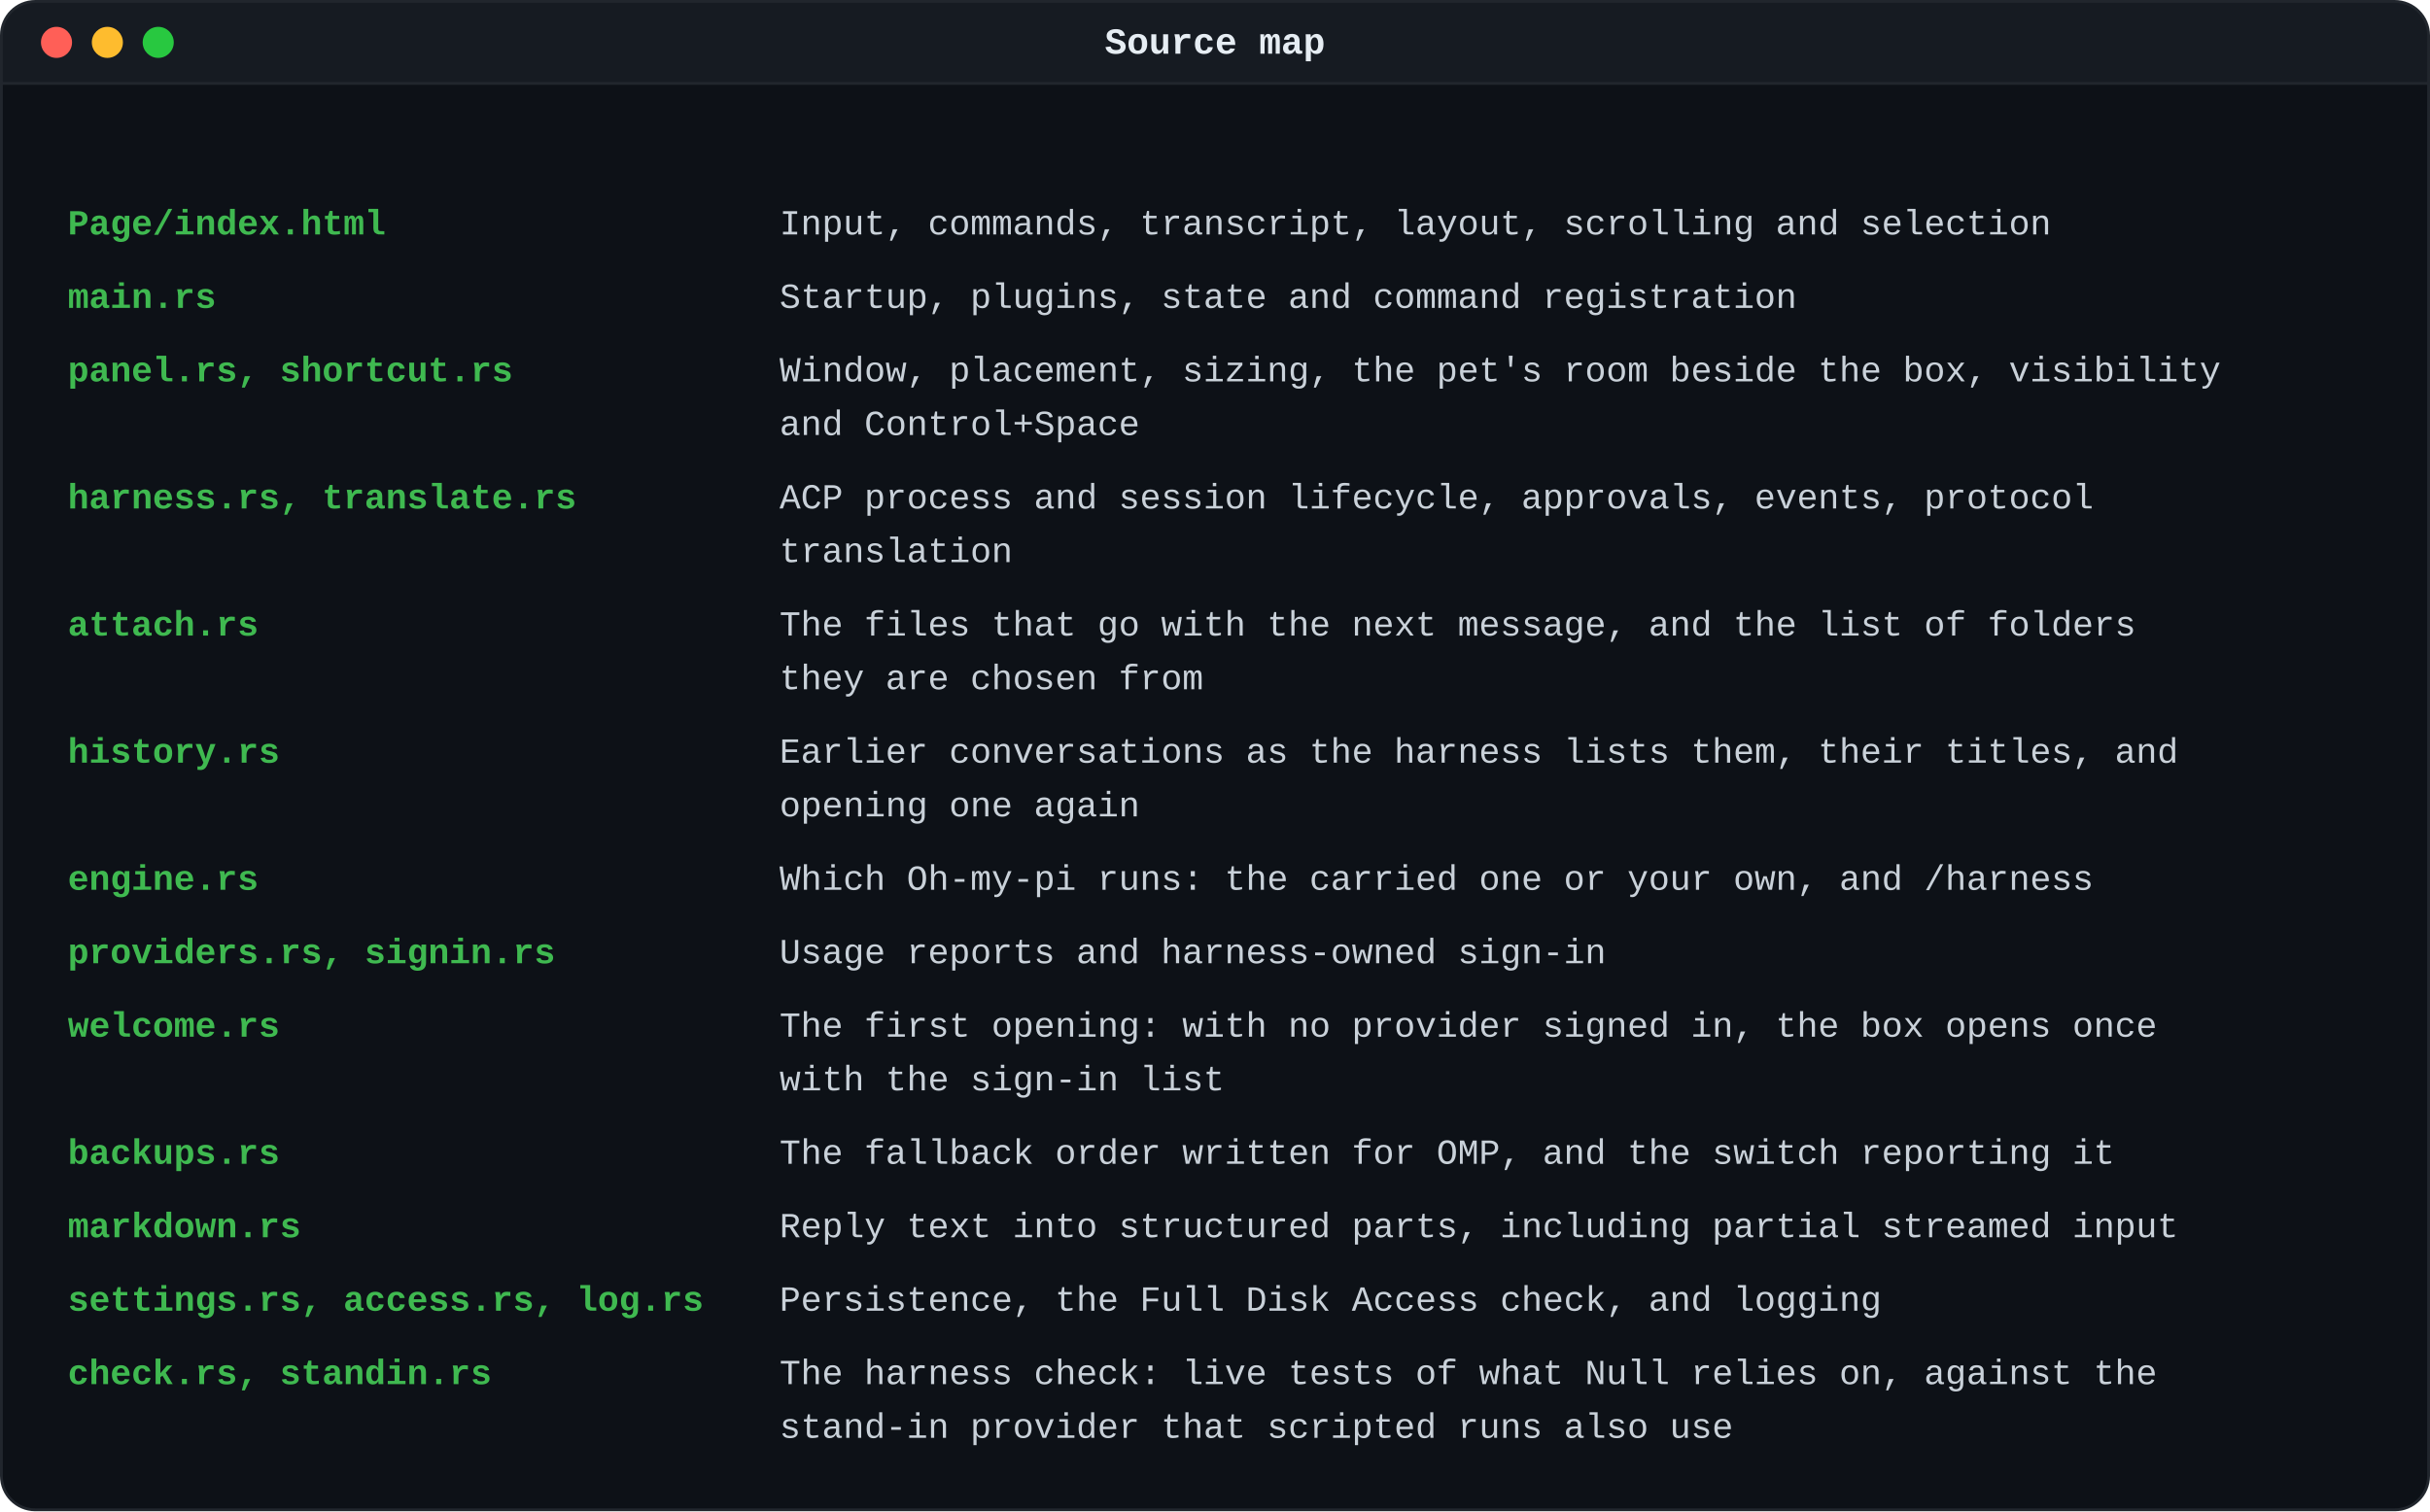
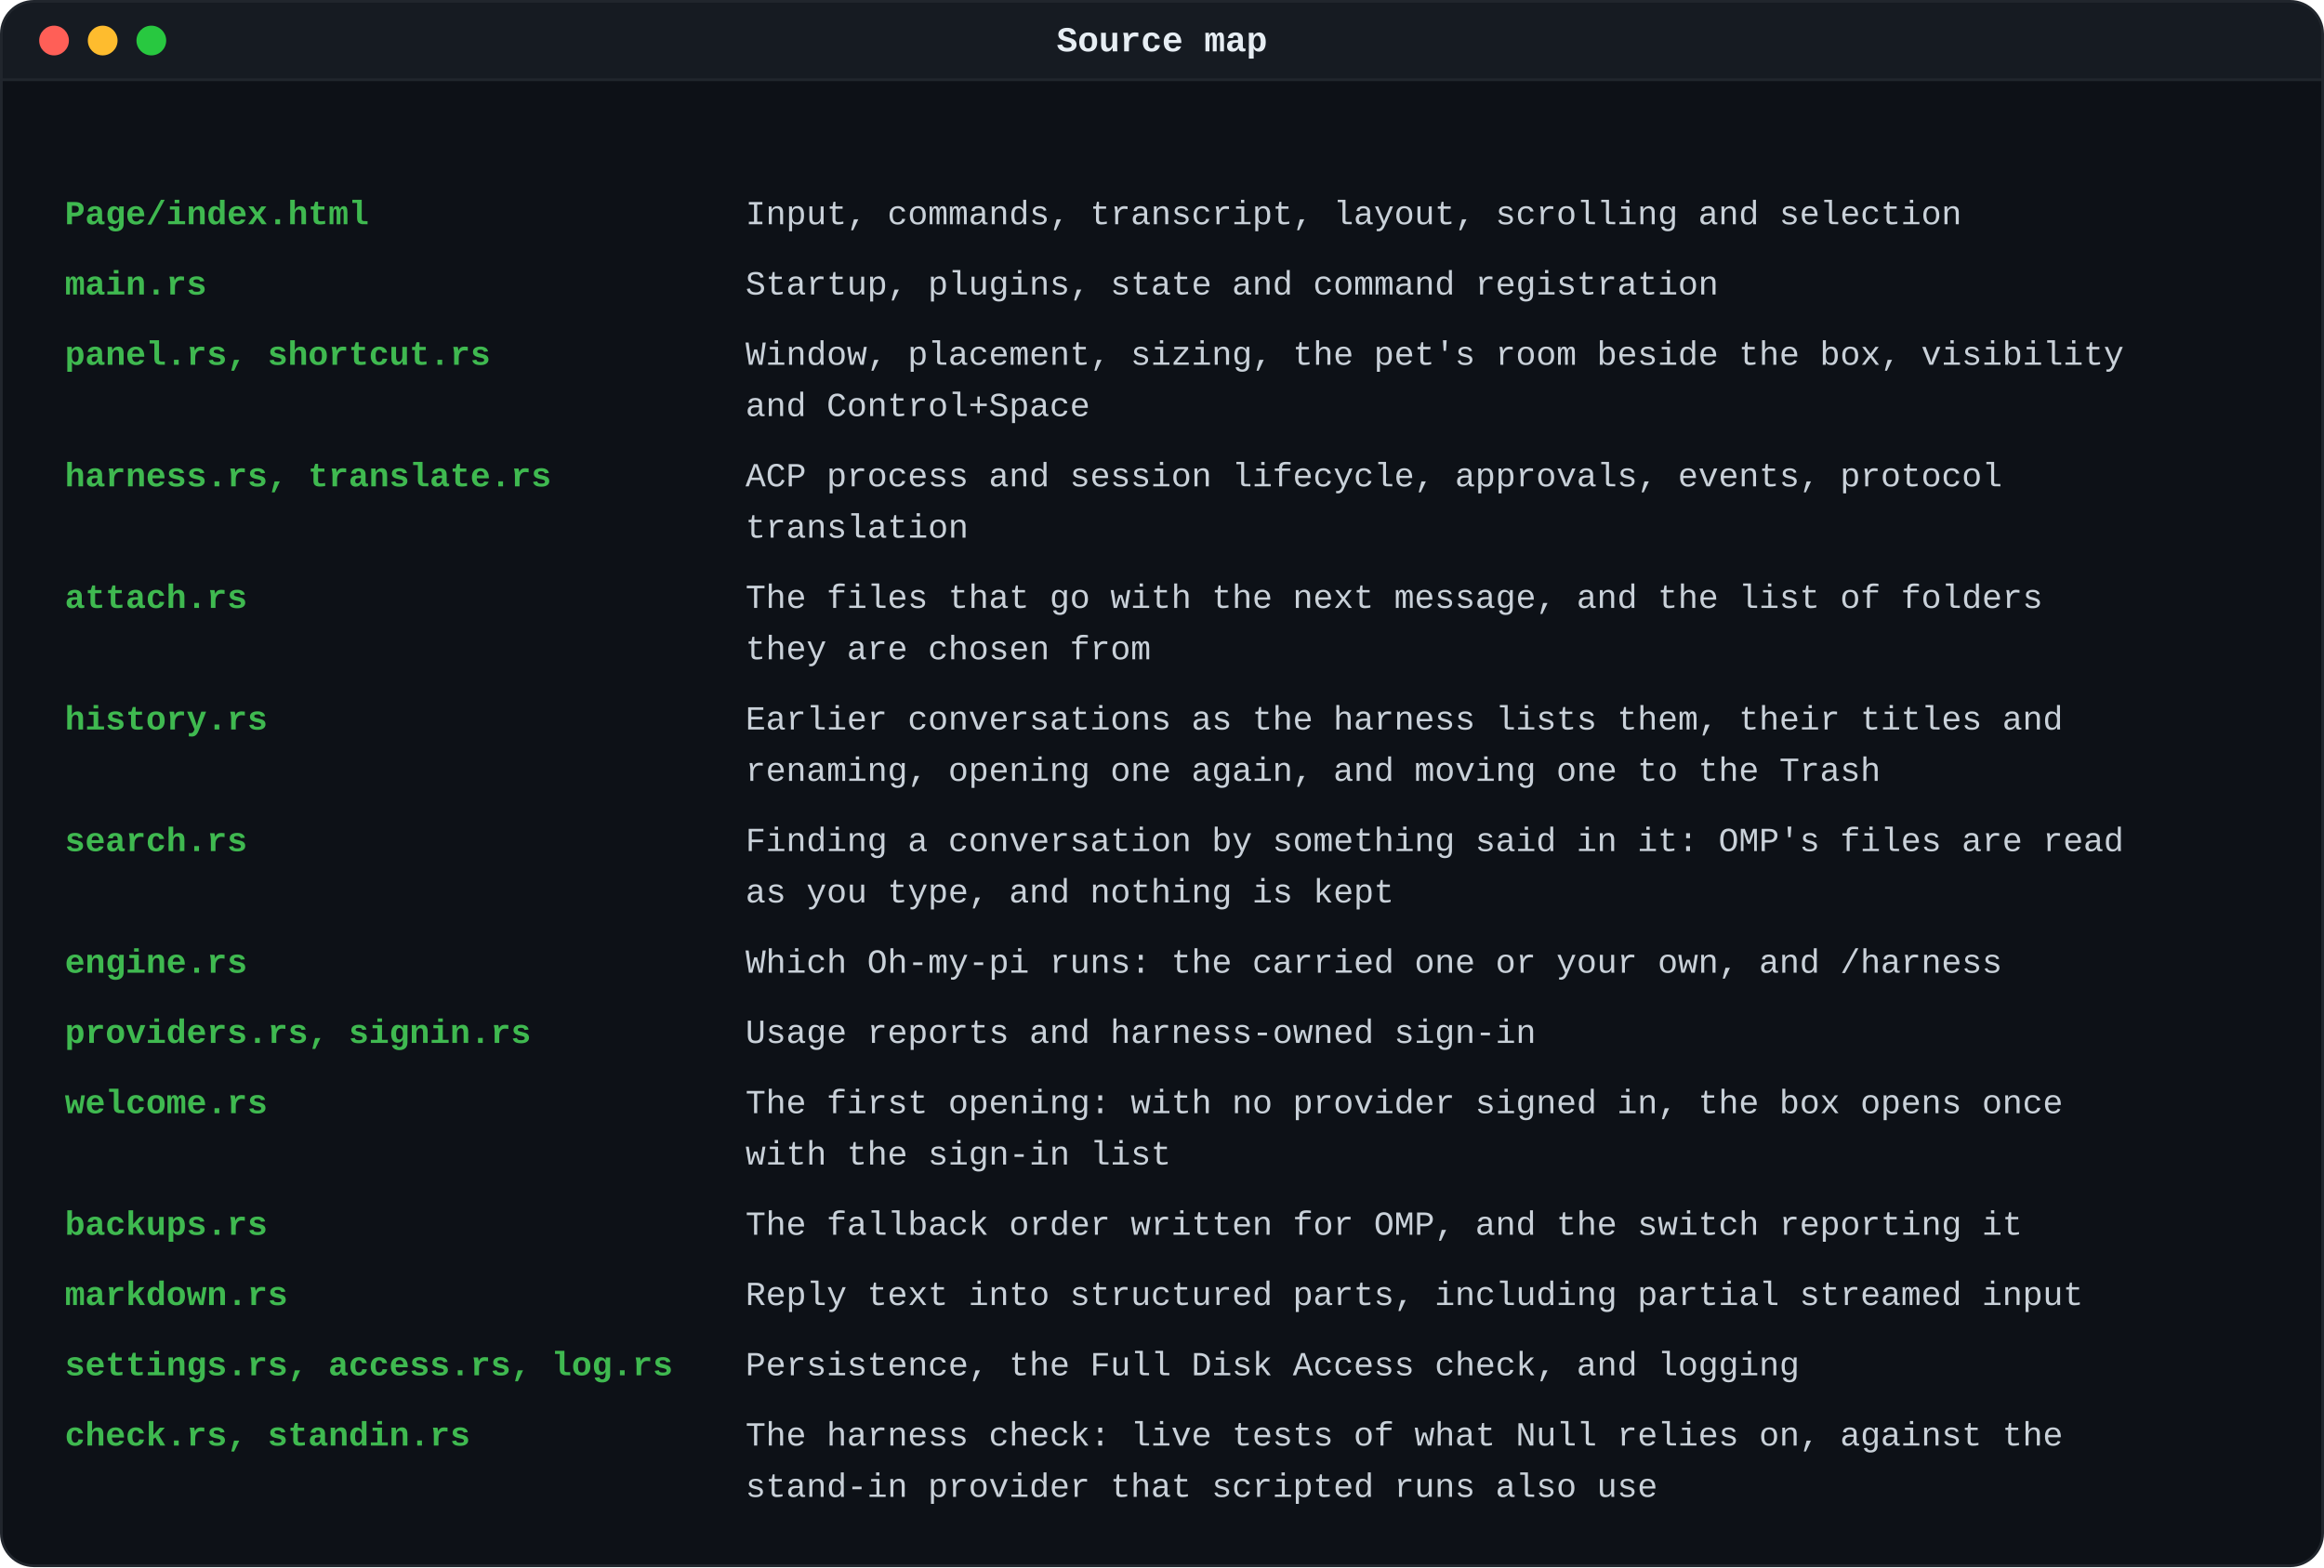
- <svg xmlns="http://www.w3.org/2000/svg" viewBox="0 0 860 535" width="860" height="535" fill="none" role="img" aria-label="Source map. Page/index.html: Input, commands, transcript, layout, scrolling and selection main.rs: Startup, plugins, state and command registration panel.rs, shortcut.rs: Window, placement, sizing, the pet's room beside the box, visibility and Control+Space harness.rs, translate.rs: ACP process and session lifecycle, approvals, events, protocol translation attach.rs: The files that go with the next message, and the list of folders they are chosen from history.rs: Earlier conversations as the harness lists them, their titles, and opening one again engine.rs: Which Oh-my-pi runs: the carried one or your own, and /harness providers.rs, signin.rs: Usage reports and harness-owned sign-in welcome.rs: The first opening: with no provider signed in, the box opens once with the sign-in list backups.rs: The fallback order written for OMP, and the switch reporting it markdown.rs: Reply text into structured parts, including partial streamed input settings.rs, access.rs, log.rs: Persistence, the Full Disk Access check, and logging check.rs, standin.rs: The harness check: live tests of what Null relies on, against the stand-in provider that scripted runs also use">
+ <svg xmlns="http://www.w3.org/2000/svg" viewBox="0 0 860 580" width="860" height="580" fill="none" role="img" aria-label="Source map. Page/index.html: Input, commands, transcript, layout, scrolling and selection main.rs: Startup, plugins, state and command registration panel.rs, shortcut.rs: Window, placement, sizing, the pet's room beside the box, visibility and Control+Space harness.rs, translate.rs: ACP process and session lifecycle, approvals, events, protocol translation attach.rs: The files that go with the next message, and the list of folders they are chosen from history.rs: Earlier conversations as the harness lists them, their titles and renaming, opening one again, and moving one to the Trash search.rs: Finding a conversation by something said in it: OMP's files are read as you type, and nothing is kept engine.rs: Which Oh-my-pi runs: the carried one or your own, and /harness providers.rs, signin.rs: Usage reports and harness-owned sign-in welcome.rs: The first opening: with no provider signed in, the box opens once with the sign-in list backups.rs: The fallback order written for OMP, and the switch reporting it markdown.rs: Reply text into structured parts, including partial streamed input settings.rs, access.rs, log.rs: Persistence, the Full Disk Access check, and logging check.rs, standin.rs: The harness check: live tests of what Null relies on, against the stand-in provider that scripted runs also use">
  <style>
    text { font-family: ui-monospace,SFMono-Regular,'SF Mono',Menlo,Consolas,'Liberation Mono',monospace; }
    .rise { animation: rise .35s ease-out both; }
    .fade { animation: fade .4s ease-out both; }
    .blink { animation: blink 1.1s steps(1) infinite; }
    @keyframes rise { from { opacity: 0; transform: translateY(4px); } }
    @keyframes fade { from { opacity: 0; } }
    @keyframes blink { 50% { opacity: 0; } }
    @keyframes hold { 0%, 99.9% { opacity: 1; } 100% { opacity: 0; } }
    @media (prefers-reduced-motion: reduce) { * { animation: none !important; } }
  </style>
  <clipPath id="win">
-     <rect x="0.5" y="0.5" width="859" height="534" rx="12" />
+     <rect x="0.5" y="0.5" width="859" height="579" rx="12" />
  </clipPath>
  <g clip-path="url(#win)">
-     <rect width="860" height="535" fill="#0D1117" />
+     <rect width="860" height="580" fill="#0D1117" />
    <rect width="860" height="30" fill="#161B22" />
    <path d="M0 29.5H860" stroke="#21262D" />
    <circle cx="20" cy="15.0" r="5.5" fill="#FF5F57" />
    <circle cx="38" cy="15.0" r="5.5" fill="#FEBC2E" />
    <circle cx="56" cy="15.0" r="5.5" fill="#28C840" />
    <text x="430.0" y="19.0" font-size="13" font-weight="600" fill="#E6EDF3" text-anchor="middle">Source map</text>
    <text x="24" y="83.0" font-size="12.5" font-weight="700" fill="#3FB950">Page/index.html</text>
    <text x="275.875" y="83.0" font-size="12.5" fill="#C9D1D9">Input, commands, transcript, layout, scrolling and selection</text>
    <text x="24" y="109.0" font-size="12.5" font-weight="700" fill="#3FB950">main.rs</text>
    <text x="275.875" y="109.0" font-size="12.5" fill="#C9D1D9">Startup, plugins, state and command registration</text>
    <text x="24" y="135.0" font-size="12.5" font-weight="700" fill="#3FB950">panel.rs, shortcut.rs</text>
    <text x="275.875" y="135.0" font-size="12.5" fill="#C9D1D9">Window, placement, sizing, the pet's room beside the box, visibility</text>
    <text x="275.875" y="154.0" font-size="12.5" fill="#C9D1D9">and Control+Space</text>
    <text x="24" y="180.0" font-size="12.5" font-weight="700" fill="#3FB950">harness.rs, translate.rs</text>
    <text x="275.875" y="180.0" font-size="12.5" fill="#C9D1D9">ACP process and session lifecycle, approvals, events, protocol</text>
    <text x="275.875" y="199.0" font-size="12.5" fill="#C9D1D9">translation</text>
    <text x="24" y="225.0" font-size="12.5" font-weight="700" fill="#3FB950">attach.rs</text>
    <text x="275.875" y="225.0" font-size="12.5" fill="#C9D1D9">The files that go with the next message, and the list of folders</text>
    <text x="275.875" y="244.0" font-size="12.5" fill="#C9D1D9">they are chosen from</text>
    <text x="24" y="270.0" font-size="12.5" font-weight="700" fill="#3FB950">history.rs</text>
-     <text x="275.875" y="270.0" font-size="12.5" fill="#C9D1D9">Earlier conversations as the harness lists them, their titles, and</text>
-     <text x="275.875" y="289.0" font-size="12.5" fill="#C9D1D9">opening one again</text>
-     <text x="24" y="315.0" font-size="12.5" font-weight="700" fill="#3FB950">engine.rs</text>
-     <text x="275.875" y="315.0" font-size="12.5" fill="#C9D1D9">Which Oh-my-pi runs: the carried one or your own, and /harness</text>
-     <text x="24" y="341.0" font-size="12.5" font-weight="700" fill="#3FB950">providers.rs, signin.rs</text>
-     <text x="275.875" y="341.0" font-size="12.5" fill="#C9D1D9">Usage reports and harness-owned sign-in</text>
-     <text x="24" y="367.0" font-size="12.5" font-weight="700" fill="#3FB950">welcome.rs</text>
-     <text x="275.875" y="367.0" font-size="12.5" fill="#C9D1D9">The first opening: with no provider signed in, the box opens once</text>
-     <text x="275.875" y="386.0" font-size="12.5" fill="#C9D1D9">with the sign-in list</text>
-     <text x="24" y="412.0" font-size="12.5" font-weight="700" fill="#3FB950">backups.rs</text>
-     <text x="275.875" y="412.0" font-size="12.5" fill="#C9D1D9">The fallback order written for OMP, and the switch reporting it</text>
-     <text x="24" y="438.0" font-size="12.5" font-weight="700" fill="#3FB950">markdown.rs</text>
-     <text x="275.875" y="438.0" font-size="12.5" fill="#C9D1D9">Reply text into structured parts, including partial streamed input</text>
-     <text x="24" y="464.0" font-size="12.5" font-weight="700" fill="#3FB950">settings.rs, access.rs, log.rs</text>
-     <text x="275.875" y="464.0" font-size="12.5" fill="#C9D1D9">Persistence, the Full Disk Access check, and logging</text>
-     <text x="24" y="490.0" font-size="12.5" font-weight="700" fill="#3FB950">check.rs, standin.rs</text>
-     <text x="275.875" y="490.0" font-size="12.5" fill="#C9D1D9">The harness check: live tests of what Null relies on, against the</text>
-     <text x="275.875" y="509.0" font-size="12.5" fill="#C9D1D9">stand-in provider that scripted runs also use</text>
+     <text x="275.875" y="270.0" font-size="12.5" fill="#C9D1D9">Earlier conversations as the harness lists them, their titles and</text>
+     <text x="275.875" y="289.0" font-size="12.5" fill="#C9D1D9">renaming, opening one again, and moving one to the Trash</text>
+     <text x="24" y="315.0" font-size="12.5" font-weight="700" fill="#3FB950">search.rs</text>
+     <text x="275.875" y="315.0" font-size="12.5" fill="#C9D1D9">Finding a conversation by something said in it: OMP's files are read</text>
+     <text x="275.875" y="334.0" font-size="12.5" fill="#C9D1D9">as you type, and nothing is kept</text>
+     <text x="24" y="360.0" font-size="12.5" font-weight="700" fill="#3FB950">engine.rs</text>
+     <text x="275.875" y="360.0" font-size="12.5" fill="#C9D1D9">Which Oh-my-pi runs: the carried one or your own, and /harness</text>
+     <text x="24" y="386.0" font-size="12.5" font-weight="700" fill="#3FB950">providers.rs, signin.rs</text>
+     <text x="275.875" y="386.0" font-size="12.5" fill="#C9D1D9">Usage reports and harness-owned sign-in</text>
+     <text x="24" y="412.0" font-size="12.5" font-weight="700" fill="#3FB950">welcome.rs</text>
+     <text x="275.875" y="412.0" font-size="12.5" fill="#C9D1D9">The first opening: with no provider signed in, the box opens once</text>
+     <text x="275.875" y="431.0" font-size="12.5" fill="#C9D1D9">with the sign-in list</text>
+     <text x="24" y="457.0" font-size="12.5" font-weight="700" fill="#3FB950">backups.rs</text>
+     <text x="275.875" y="457.0" font-size="12.5" fill="#C9D1D9">The fallback order written for OMP, and the switch reporting it</text>
+     <text x="24" y="483.0" font-size="12.5" font-weight="700" fill="#3FB950">markdown.rs</text>
+     <text x="275.875" y="483.0" font-size="12.5" fill="#C9D1D9">Reply text into structured parts, including partial streamed input</text>
+     <text x="24" y="509.0" font-size="12.5" font-weight="700" fill="#3FB950">settings.rs, access.rs, log.rs</text>
+     <text x="275.875" y="509.0" font-size="12.5" fill="#C9D1D9">Persistence, the Full Disk Access check, and logging</text>
+     <text x="24" y="535.0" font-size="12.5" font-weight="700" fill="#3FB950">check.rs, standin.rs</text>
+     <text x="275.875" y="535.0" font-size="12.5" fill="#C9D1D9">The harness check: live tests of what Null relies on, against the</text>
+     <text x="275.875" y="554.0" font-size="12.5" fill="#C9D1D9">stand-in provider that scripted runs also use</text>
  </g>
-   <rect x="0.5" y="0.5" width="859" height="534" rx="12" stroke="#21262D" />
+   <rect x="0.5" y="0.5" width="859" height="579" rx="12" stroke="#21262D" />
</svg>
